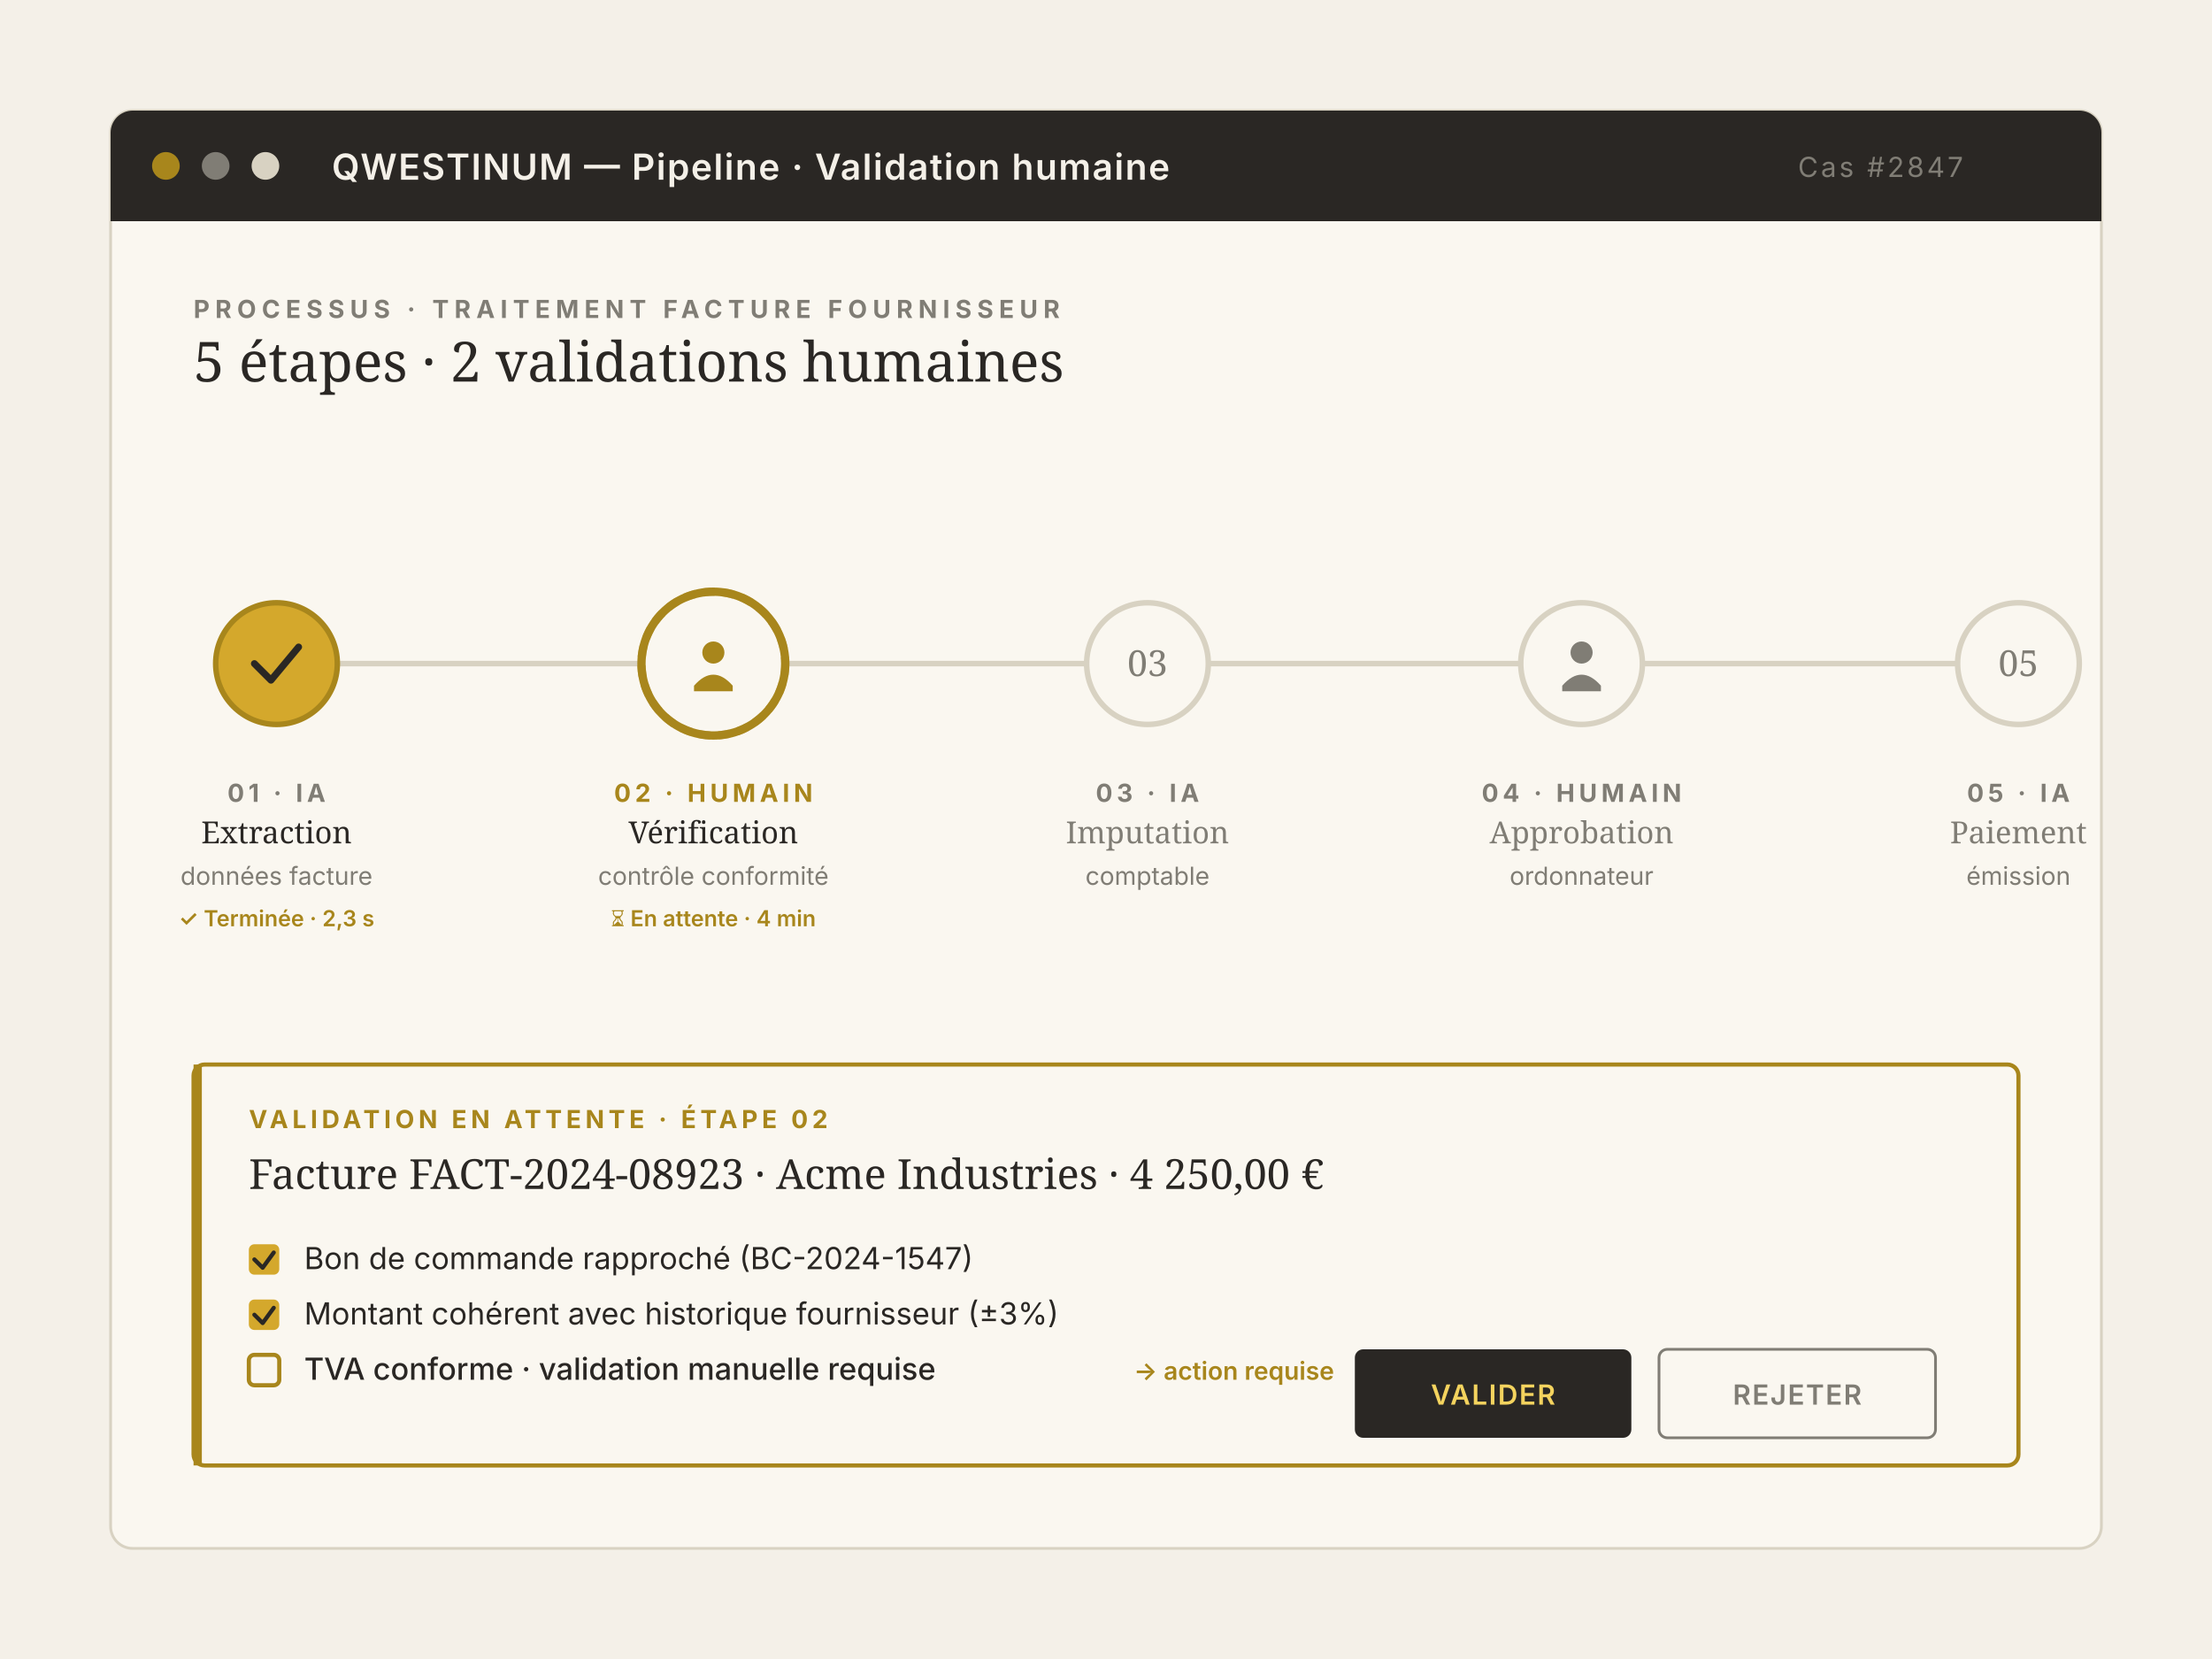
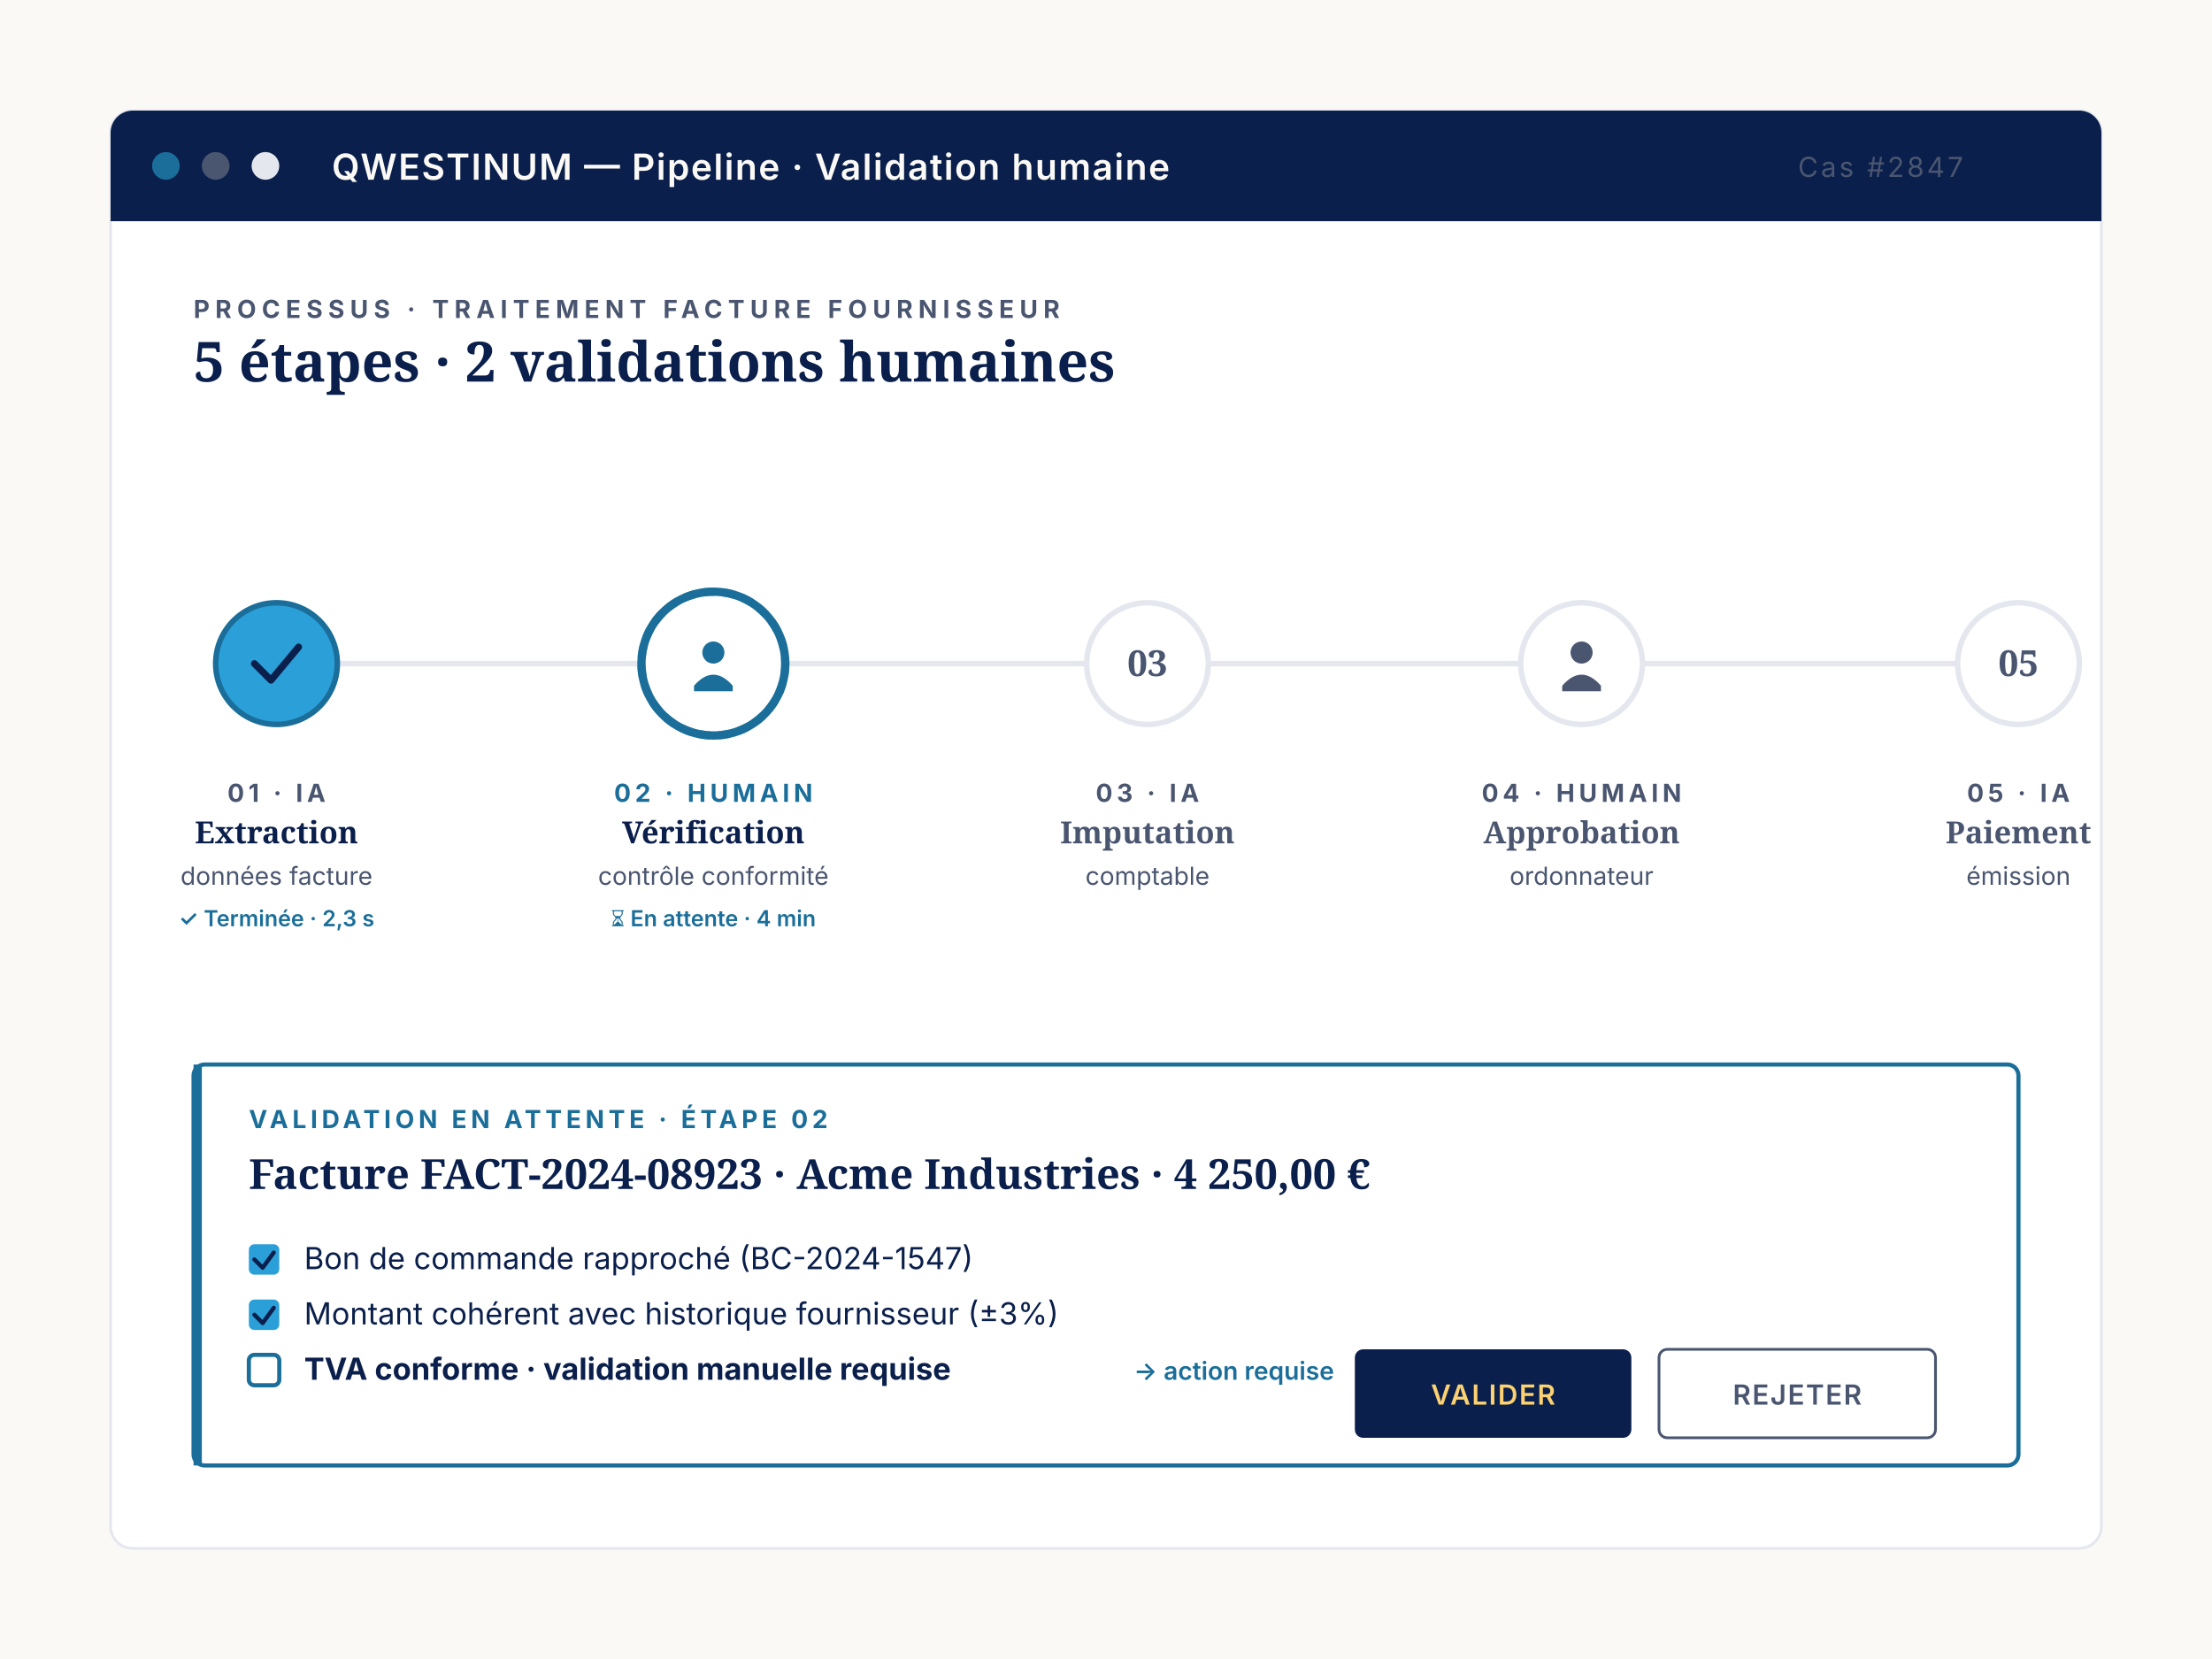
<svg xmlns="http://www.w3.org/2000/svg" viewBox="0 0 800 600" fill="none" role="img" aria-label="Pipeline de validation humaine Qwestinum">
-   <rect width="800" height="600" fill="#F4F0E8" />
-   <rect x="40" y="40" width="720" height="520" rx="8" fill="#FAF7F0" stroke="#D8D2C2" stroke-width="1" />
-   <rect x="40" y="40" width="720" height="40" rx="8" fill="#2A2724" />
-   <rect x="40" y="72" width="720" height="8" fill="#2A2724" />
-   <circle cx="60" cy="60" r="5" fill="#A8861C" />
-   <circle cx="78" cy="60" r="5" fill="#807D75" />
-   <circle cx="96" cy="60" r="5" fill="#D8D2C2" />
-   <text x="120" y="65" font-family="Inter, sans-serif" font-size="13" font-weight="600" fill="#F4F0E8" letter-spacing="0.5">QWESTINUM — Pipeline · Validation humaine</text>
-   <text x="710" y="64" font-family="Inter, sans-serif" font-size="10" fill="#807D75" letter-spacing="1" text-anchor="end">Cas #2847</text>
-   <text x="70" y="115" font-family="Inter, sans-serif" font-size="9" font-weight="700" fill="#807D75" letter-spacing="2">PROCESSUS · TRAITEMENT FACTURE FOURNISSEUR</text>
-   <text x="70" y="138" font-family="Fraunces, serif" font-size="20" font-weight="500" fill="#2A2724">5 étapes · 2 validations humaines</text>
-   <line x1="100" y1="240" x2="730" y2="240" stroke="#D8D2C2" stroke-width="2" />
+   <rect width="800" height="600" fill="#FBF9F5" />
+   <rect x="40" y="40" width="720" height="520" rx="8" fill="#FFFFFF" stroke="#E4E7EE" stroke-width="1" />
+   <rect x="40" y="40" width="720" height="40" rx="8" fill="#0A1F4B" />
+   <rect x="40" y="72" width="720" height="8" fill="#0A1F4B" />
+   <circle cx="60" cy="60" r="5" fill="#1A6E99" />
+   <circle cx="78" cy="60" r="5" fill="#4A5670" />
+   <circle cx="96" cy="60" r="5" fill="#E4E7EE" />
+   <text x="120" y="65" font-family="Inter, sans-serif" font-size="13" font-weight="600" fill="#FBF9F5" letter-spacing="0.5">QWESTINUM — Pipeline · Validation humaine</text>
+   <text x="710" y="64" font-family="Inter, sans-serif" font-size="10" fill="#4A5670" letter-spacing="1" text-anchor="end">Cas #2847</text>
+   <text x="70" y="115" font-family="Inter, sans-serif" font-size="9" font-weight="700" fill="#4A5670" letter-spacing="2">PROCESSUS · TRAITEMENT FACTURE FOURNISSEUR</text>
+   <text x="70" y="138" font-family="Fraunces, serif" font-size="20" font-weight="700" fill="#0A1F4B">5 étapes · 2 validations humaines</text>
+   <line x1="100" y1="240" x2="730" y2="240" stroke="#E4E7EE" stroke-width="2" />
  <g transform="translate(100, 240)">
-     <circle r="22" fill="#D4A82C" />
-     <circle r="22" fill="none" stroke="#A8861C" stroke-width="2" />
-     <path d="M -8 0 L -2 6 L 8 -6" stroke="#2A2724" stroke-width="2.5" stroke-linecap="round" stroke-linejoin="round" fill="none" />
+     <circle r="22" fill="#2B9FD8" />
+     <circle r="22" fill="none" stroke="#1A6E99" stroke-width="2" />
+     <path d="M -8 0 L -2 6 L 8 -6" stroke="#0A1F4B" stroke-width="2.5" stroke-linecap="round" stroke-linejoin="round" fill="none" />
  </g>
-   <text x="100" y="290" font-family="Inter, sans-serif" font-size="9" font-weight="700" fill="#807D75" letter-spacing="1.5" text-anchor="middle">01 · IA</text>
-   <text x="100" y="305" font-family="Fraunces, serif" font-size="11" font-weight="500" fill="#2A2724" text-anchor="middle">Extraction</text>
-   <text x="100" y="320" font-family="Inter, sans-serif" font-size="9" fill="#807D75" text-anchor="middle">données facture</text>
+   <text x="100" y="290" font-family="Inter, sans-serif" font-size="9" font-weight="700" fill="#4A5670" letter-spacing="1.5" text-anchor="middle">01 · IA</text>
+   <text x="100" y="305" font-family="Fraunces, serif" font-size="11" font-weight="700" fill="#0A1F4B" text-anchor="middle">Extraction</text>
+   <text x="100" y="320" font-family="Inter, sans-serif" font-size="9" fill="#4A5670" text-anchor="middle">données facture</text>
  <g transform="translate(100, 335)">
-     <text font-family="Inter, sans-serif" font-size="8" fill="#A8861C" text-anchor="middle" font-weight="600">✓ Terminée · 2,3 s</text>
+     <text font-family="Inter, sans-serif" font-size="8" fill="#1A6E99" text-anchor="middle" font-weight="600">✓ Terminée · 2,3 s</text>
  </g>
  <g transform="translate(258, 240)">
-     <circle r="26" fill="#FAF7F0" stroke="#A8861C" stroke-width="3" />
-     <circle r="26" fill="none" stroke="#A8861C" stroke-width="3" stroke-dasharray="4,3" opacity="0.6" />
-     <circle cx="0" cy="-4" r="4" fill="#A8861C" />
-     <path d="M -7 8 Q 0 0 7 8 L 7 10 L -7 10 Z" fill="#A8861C" />
+     <circle r="26" fill="#FFFFFF" stroke="#1A6E99" stroke-width="3" />
+     <circle r="26" fill="none" stroke="#1A6E99" stroke-width="3" stroke-dasharray="4,3" opacity="0.6" />
+     <circle cx="0" cy="-4" r="4" fill="#1A6E99" />
+     <path d="M -7 8 Q 0 0 7 8 L 7 10 L -7 10 Z" fill="#1A6E99" />
  </g>
-   <text x="258" y="290" font-family="Inter, sans-serif" font-size="9" font-weight="700" fill="#A8861C" letter-spacing="1.5" text-anchor="middle">02 · HUMAIN</text>
-   <text x="258" y="305" font-family="Fraunces, serif" font-size="11" font-weight="500" fill="#2A2724" text-anchor="middle">Vérification</text>
-   <text x="258" y="320" font-family="Inter, sans-serif" font-size="9" fill="#807D75" text-anchor="middle">contrôle conformité</text>
+   <text x="258" y="290" font-family="Inter, sans-serif" font-size="9" font-weight="700" fill="#1A6E99" letter-spacing="1.5" text-anchor="middle">02 · HUMAIN</text>
+   <text x="258" y="305" font-family="Fraunces, serif" font-size="11" font-weight="700" fill="#0A1F4B" text-anchor="middle">Vérification</text>
+   <text x="258" y="320" font-family="Inter, sans-serif" font-size="9" fill="#4A5670" text-anchor="middle">contrôle conformité</text>
  <g transform="translate(258, 335)">
-     <text font-family="Inter, sans-serif" font-size="8" fill="#A8861C" text-anchor="middle" font-weight="600">⏳ En attente · 4 min</text>
+     <text font-family="Inter, sans-serif" font-size="8" fill="#1A6E99" text-anchor="middle" font-weight="600">⏳ En attente · 4 min</text>
  </g>
  <g transform="translate(415, 240)">
-     <circle r="22" fill="#FAF7F0" stroke="#D8D2C2" stroke-width="2" />
-     <text font-family="Fraunces, serif" font-size="13" font-weight="500" fill="#807D75" text-anchor="middle" dominant-baseline="middle" y="0">03</text>
+     <circle r="22" fill="#FFFFFF" stroke="#E4E7EE" stroke-width="2" />
+     <text font-family="Fraunces, serif" font-size="13" font-weight="700" fill="#4A5670" text-anchor="middle" dominant-baseline="middle" y="0">03</text>
  </g>
-   <text x="415" y="290" font-family="Inter, sans-serif" font-size="9" font-weight="700" fill="#807D75" letter-spacing="1.5" text-anchor="middle">03 · IA</text>
-   <text x="415" y="305" font-family="Fraunces, serif" font-size="11" font-weight="500" fill="#807D75" text-anchor="middle">Imputation</text>
-   <text x="415" y="320" font-family="Inter, sans-serif" font-size="9" fill="#807D75" text-anchor="middle">comptable</text>
+   <text x="415" y="290" font-family="Inter, sans-serif" font-size="9" font-weight="700" fill="#4A5670" letter-spacing="1.5" text-anchor="middle">03 · IA</text>
+   <text x="415" y="305" font-family="Fraunces, serif" font-size="11" font-weight="700" fill="#4A5670" text-anchor="middle">Imputation</text>
+   <text x="415" y="320" font-family="Inter, sans-serif" font-size="9" fill="#4A5670" text-anchor="middle">comptable</text>
  <g transform="translate(572, 240)">
-     <circle r="22" fill="#FAF7F0" stroke="#D8D2C2" stroke-width="2" />
-     <circle cx="0" cy="-4" r="4" fill="#807D75" />
-     <path d="M -7 8 Q 0 0 7 8 L 7 10 L -7 10 Z" fill="#807D75" />
+     <circle r="22" fill="#FFFFFF" stroke="#E4E7EE" stroke-width="2" />
+     <circle cx="0" cy="-4" r="4" fill="#4A5670" />
+     <path d="M -7 8 Q 0 0 7 8 L 7 10 L -7 10 Z" fill="#4A5670" />
  </g>
-   <text x="572" y="290" font-family="Inter, sans-serif" font-size="9" font-weight="700" fill="#807D75" letter-spacing="1.5" text-anchor="middle">04 · HUMAIN</text>
-   <text x="572" y="305" font-family="Fraunces, serif" font-size="11" font-weight="500" fill="#807D75" text-anchor="middle">Approbation</text>
-   <text x="572" y="320" font-family="Inter, sans-serif" font-size="9" fill="#807D75" text-anchor="middle">ordonnateur</text>
+   <text x="572" y="290" font-family="Inter, sans-serif" font-size="9" font-weight="700" fill="#4A5670" letter-spacing="1.5" text-anchor="middle">04 · HUMAIN</text>
+   <text x="572" y="305" font-family="Fraunces, serif" font-size="11" font-weight="700" fill="#4A5670" text-anchor="middle">Approbation</text>
+   <text x="572" y="320" font-family="Inter, sans-serif" font-size="9" fill="#4A5670" text-anchor="middle">ordonnateur</text>
  <g transform="translate(730, 240)">
-     <circle r="22" fill="#FAF7F0" stroke="#D8D2C2" stroke-width="2" />
-     <text font-family="Fraunces, serif" font-size="13" font-weight="500" fill="#807D75" text-anchor="middle" dominant-baseline="middle" y="0">05</text>
+     <circle r="22" fill="#FFFFFF" stroke="#E4E7EE" stroke-width="2" />
+     <text font-family="Fraunces, serif" font-size="13" font-weight="700" fill="#4A5670" text-anchor="middle" dominant-baseline="middle" y="0">05</text>
  </g>
-   <text x="730" y="290" font-family="Inter, sans-serif" font-size="9" font-weight="700" fill="#807D75" letter-spacing="1.5" text-anchor="middle">05 · IA</text>
-   <text x="730" y="305" font-family="Fraunces, serif" font-size="11" font-weight="500" fill="#807D75" text-anchor="middle">Paiement</text>
-   <text x="730" y="320" font-family="Inter, sans-serif" font-size="9" fill="#807D75" text-anchor="middle">émission</text>
-   <rect x="70" y="385" width="660" height="145" rx="4" fill="#FAF7F0" stroke="#A8861C" stroke-width="1.5" />
-   <rect x="70" y="385" width="3" height="145" fill="#A8861C" />
-   <text x="90" y="408" font-family="Inter, sans-serif" font-size="9" font-weight="700" fill="#A8861C" letter-spacing="1.5">VALIDATION EN ATTENTE · ÉTAPE 02</text>
-   <text x="90" y="430" font-family="Fraunces, serif" font-size="15" font-weight="500" fill="#2A2724">Facture FACT-2024-08923 · Acme Industries · 4 250,00 €</text>
+   <text x="730" y="290" font-family="Inter, sans-serif" font-size="9" font-weight="700" fill="#4A5670" letter-spacing="1.5" text-anchor="middle">05 · IA</text>
+   <text x="730" y="305" font-family="Fraunces, serif" font-size="11" font-weight="700" fill="#4A5670" text-anchor="middle">Paiement</text>
+   <text x="730" y="320" font-family="Inter, sans-serif" font-size="9" fill="#4A5670" text-anchor="middle">émission</text>
+   <rect x="70" y="385" width="660" height="145" rx="4" fill="#FFFFFF" stroke="#1A6E99" stroke-width="1.5" />
+   <rect x="70" y="385" width="3" height="145" fill="#1A6E99" />
+   <text x="90" y="408" font-family="Inter, sans-serif" font-size="9" font-weight="700" fill="#1A6E99" letter-spacing="1.5">VALIDATION EN ATTENTE · ÉTAPE 02</text>
+   <text x="90" y="430" font-family="Fraunces, serif" font-size="15" font-weight="700" fill="#0A1F4B">Facture FACT-2024-08923 · Acme Industries · 4 250,00 €</text>
  <g transform="translate(90, 450)">
-     <rect x="0" y="0" width="11" height="11" rx="2" fill="#D4A82C" />
-     <path d="M 2 5.5 L 5 8.5 L 9 3" stroke="#2A2724" stroke-width="1.5" stroke-linecap="round" stroke-linejoin="round" fill="none" />
-     <text x="20" y="9" font-family="Inter, sans-serif" font-size="11" fill="#2A2724">Bon de commande rapproché (BC-2024-1547)</text>
+     <rect x="0" y="0" width="11" height="11" rx="2" fill="#2B9FD8" />
+     <path d="M 2 5.5 L 5 8.5 L 9 3" stroke="#0A1F4B" stroke-width="1.5" stroke-linecap="round" stroke-linejoin="round" fill="none" />
+     <text x="20" y="9" font-family="Inter, sans-serif" font-size="11" fill="#0A1F4B">Bon de commande rapproché (BC-2024-1547)</text>
  </g>
  <g transform="translate(90, 470)">
-     <rect x="0" y="0" width="11" height="11" rx="2" fill="#D4A82C" />
-     <path d="M 2 5.5 L 5 8.5 L 9 3" stroke="#2A2724" stroke-width="1.5" stroke-linecap="round" stroke-linejoin="round" fill="none" />
-     <text x="20" y="9" font-family="Inter, sans-serif" font-size="11" fill="#2A2724">Montant cohérent avec historique fournisseur (±3%)</text>
+     <rect x="0" y="0" width="11" height="11" rx="2" fill="#2B9FD8" />
+     <path d="M 2 5.5 L 5 8.5 L 9 3" stroke="#0A1F4B" stroke-width="1.5" stroke-linecap="round" stroke-linejoin="round" fill="none" />
+     <text x="20" y="9" font-family="Inter, sans-serif" font-size="11" fill="#0A1F4B">Montant cohérent avec historique fournisseur (±3%)</text>
  </g>
  <g transform="translate(90, 490)">
-     <rect x="0" y="0" width="11" height="11" rx="2" fill="#FAF7F0" stroke="#A8861C" stroke-width="1.5" />
-     <text x="20" y="9" font-family="Inter, sans-serif" font-size="11" font-weight="500" fill="#2A2724">TVA conforme · validation manuelle requise</text>
-     <text x="320" y="9" font-family="Inter, sans-serif" font-size="9" fill="#A8861C" font-weight="600">→ action requise</text>
+     <rect x="0" y="0" width="11" height="11" rx="2" fill="#FFFFFF" stroke="#1A6E99" stroke-width="1.5" />
+     <text x="20" y="9" font-family="Inter, sans-serif" font-size="11" font-weight="700" fill="#0A1F4B">TVA conforme · validation manuelle requise</text>
+     <text x="320" y="9" font-family="Inter, sans-serif" font-size="9" fill="#1A6E99" font-weight="600">→ action requise</text>
  </g>
  <g transform="translate(490, 488)">
-     <rect x="0" y="0" width="100" height="32" rx="3" fill="#2A2724" />
-     <text x="50" y="20" font-family="Inter, sans-serif" font-size="10" font-weight="600" fill="#F4D35E" text-anchor="middle" letter-spacing="0.5">VALIDER</text>
+     <rect x="0" y="0" width="100" height="32" rx="3" fill="#0A1F4B" />
+     <text x="50" y="20" font-family="Inter, sans-serif" font-size="10" font-weight="600" fill="#FBD171" text-anchor="middle" letter-spacing="0.5">VALIDER</text>
  </g>
  <g transform="translate(600, 488)">
-     <rect x="0" y="0" width="100" height="32" rx="3" fill="#FAF7F0" stroke="#807D75" stroke-width="1" />
-     <text x="50" y="20" font-family="Inter, sans-serif" font-size="10" font-weight="600" fill="#807D75" text-anchor="middle" letter-spacing="0.5">REJETER</text>
+     <rect x="0" y="0" width="100" height="32" rx="3" fill="#FFFFFF" stroke="#4A5670" stroke-width="1" />
+     <text x="50" y="20" font-family="Inter, sans-serif" font-size="10" font-weight="600" fill="#4A5670" text-anchor="middle" letter-spacing="0.5">REJETER</text>
  </g>
</svg>
